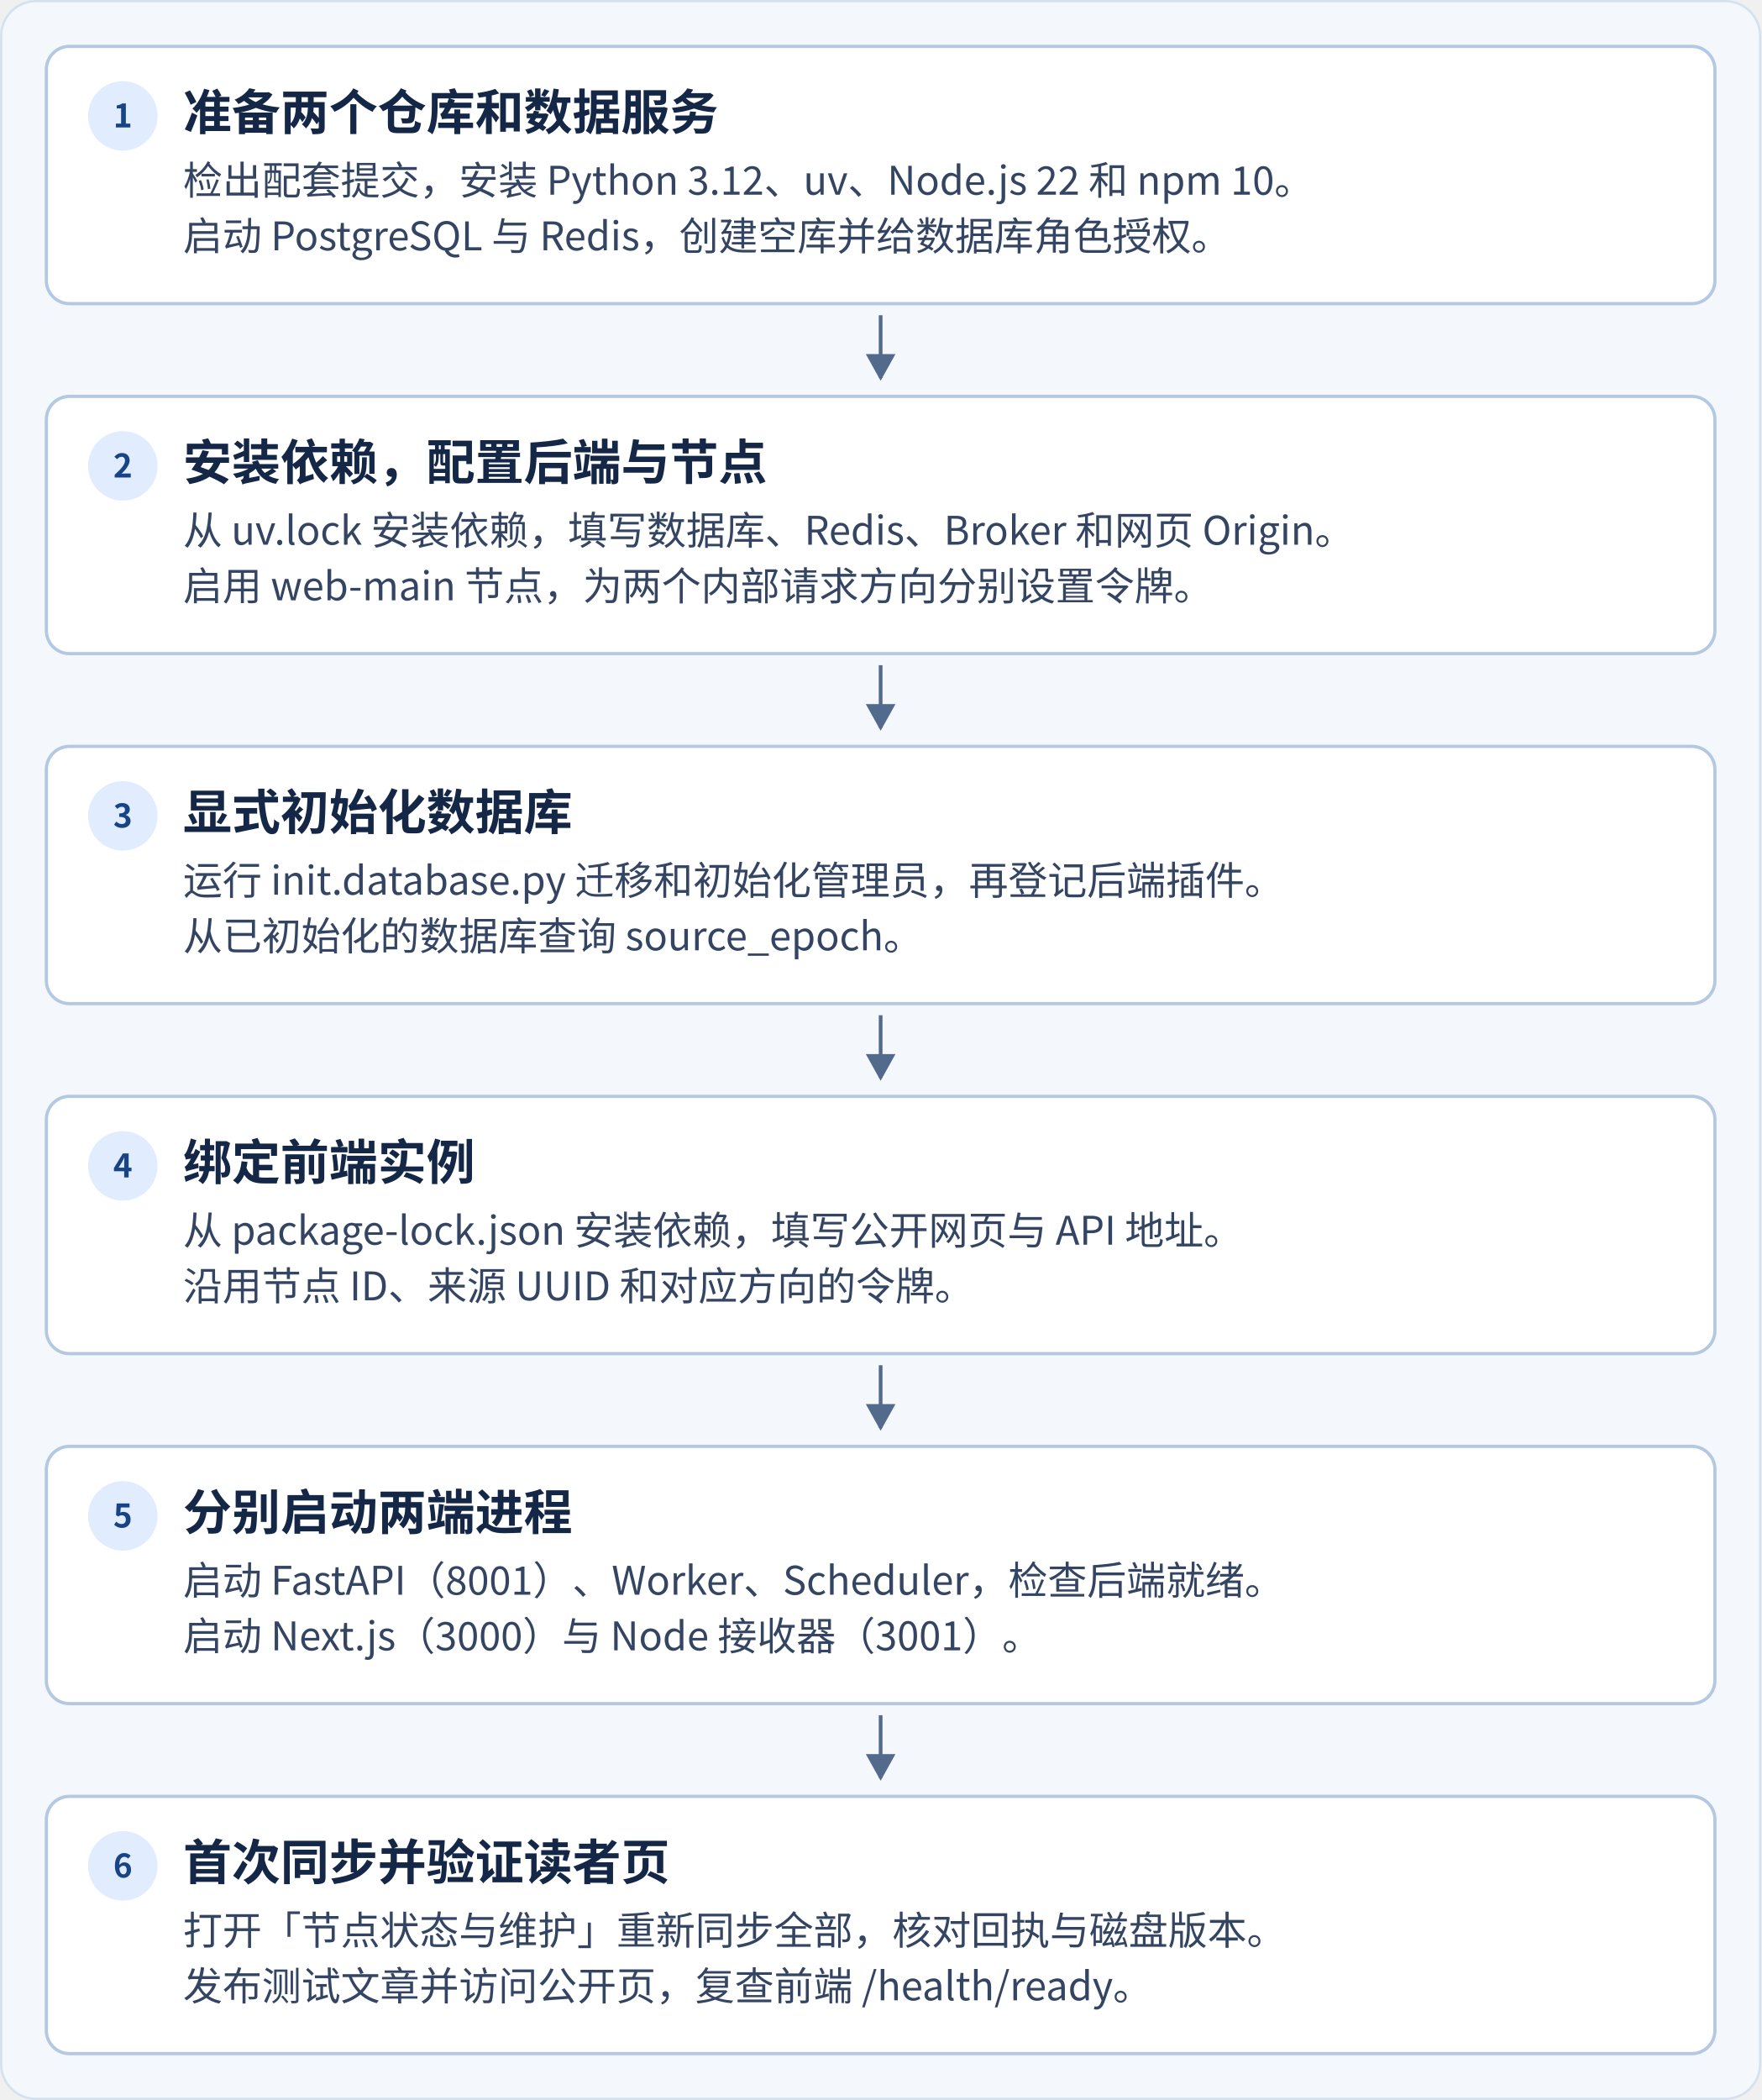
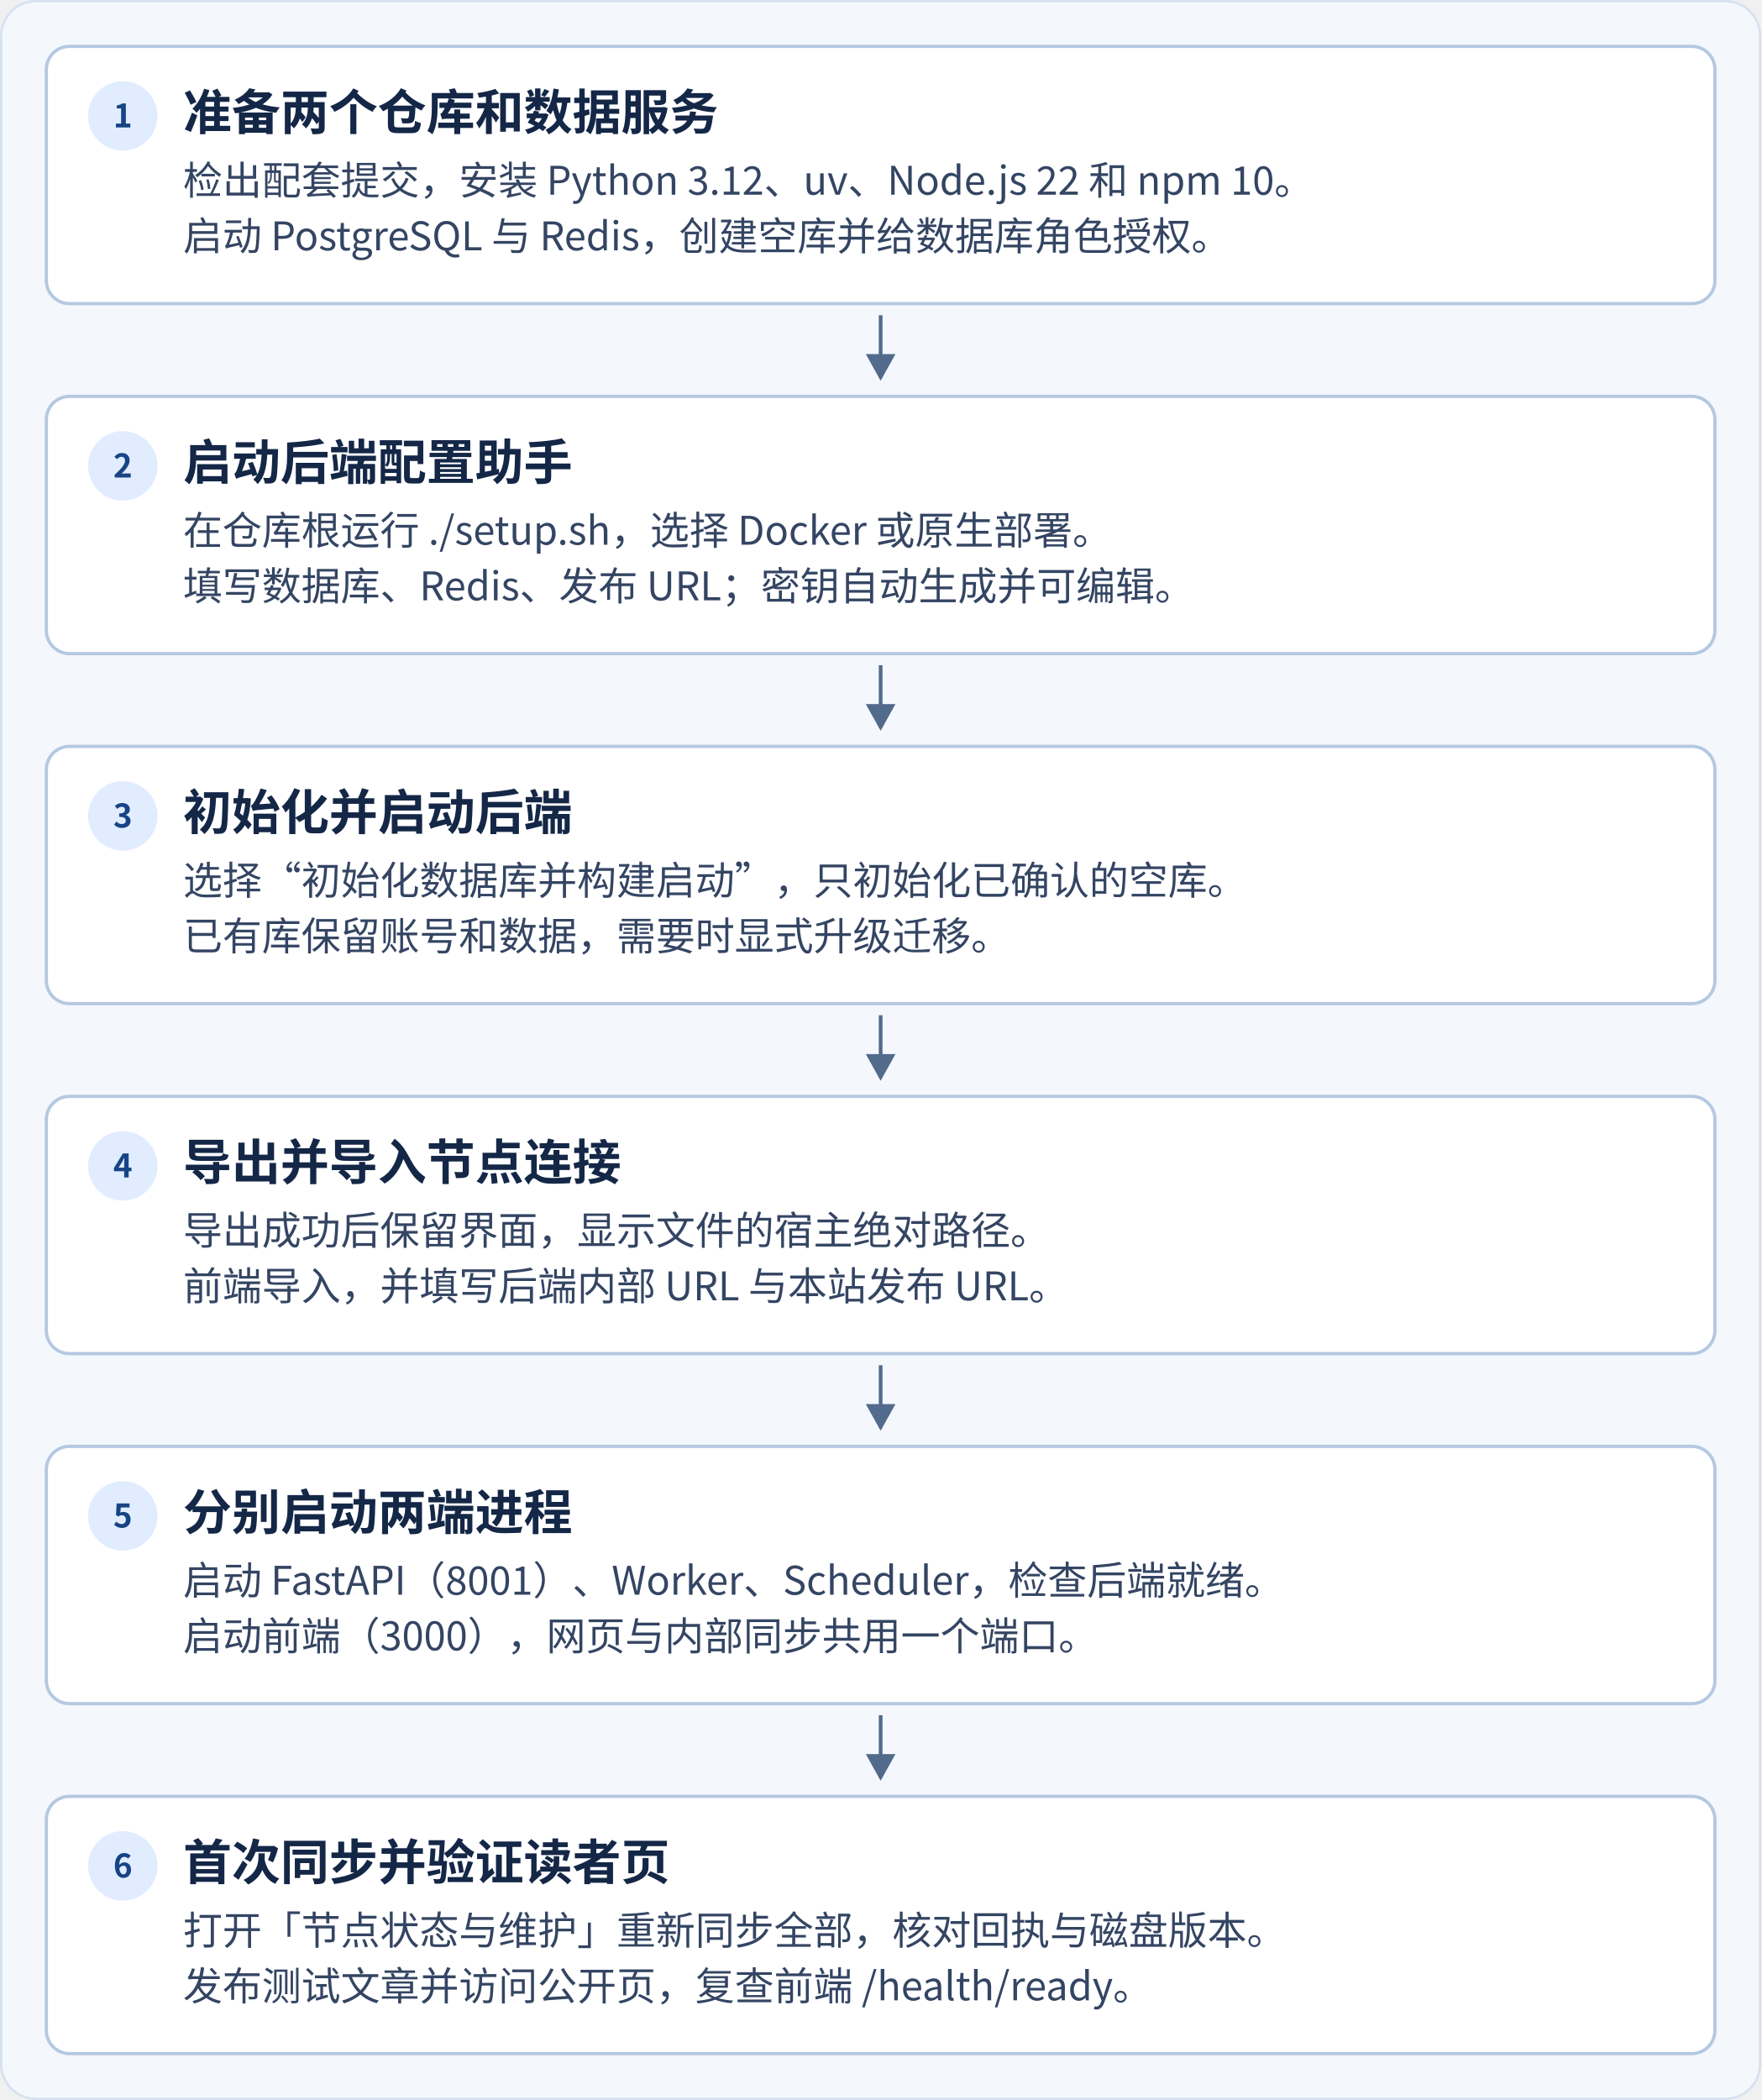
<svg xmlns="http://www.w3.org/2000/svg" viewBox="0 0 760 906" width="760" height="906">
  <defs>
    <marker id="head" viewBox="0 0 10 10" refX="8" refY="5" markerWidth="8" markerHeight="8" orient="auto">
      <path d="M 0 0 L 9 5 L 0 10 Z" fill="#526a8c" />
    </marker>
  </defs>
  <style>
    text {font-family: Noto Sans CJK SC, PingFang SC, Microsoft YaHei, sans-serif}
    .step {fill: #fff; stroke: #b4c8e1; stroke-width: 1.4}
    .branch {fill: #fff8ed; stroke: #d6b289; stroke-width: 1.4}
    .badge {fill: #e1edff}
    .number {fill: #184485; font-size: 14px; font-weight: 700}
    .title {fill: #142747; font-size: 21px; font-weight: 700}
    .detail {fill: #344563; font-size: 17px}
    .transition {fill: #365b86; font-size: 15px}
    .arrow {fill: none; stroke: #526a8c; stroke-width: 1.6}
  </style>
  <rect x="0.5" y="0.5" width="759" height="905" rx="15" fill="#f4f7fc" stroke="#d6e1f0" />
  <rect x="20" y="20" width="720" height="111" rx="10" class="step" />
  <circle cx="53" cy="50" r="15" class="badge" />
  <text x="53" y="55" class="number" text-anchor="middle">1</text>
  <text x="79" y="56" class="title" text-anchor="start">准备两个仓库和数据服务</text>
  <text x="79" y="84" class="detail" text-anchor="start">检出配套提交，安装 Python 3.12、uv、Node.js 22 和 npm 10。</text>
  <text x="79" y="108" class="detail" text-anchor="start">启动 PostgreSQL 与 Redis，创建空库并给数据库角色授权。</text>
  <path d="M 380 136 L 380 163" class="arrow" marker-end="url(#head)" />
  <rect x="20" y="171" width="720" height="111" rx="10" class="step" />
  <circle cx="53" cy="201" r="15" class="badge" />
  <text x="53" y="206" class="number" text-anchor="middle">2</text>
-   <text x="79" y="207" class="title" text-anchor="start">安装依赖，配置后端与节点</text>
-   <text x="79" y="235" class="detail" text-anchor="start">从 uv.lock 安装依赖，填写数据库、Redis、Broker 和网页 Origin。</text>
-   <text x="79" y="259" class="detail" text-anchor="start">启用 web-main 节点，为两个内部请求方向分别设置令牌。</text>
+   <text x="79" y="207" class="title" text-anchor="start">启动后端配置助手</text>
+   <text x="79" y="235" class="detail" text-anchor="start">在仓库根运行 ./setup.sh，选择 Docker 或原生部署。</text>
+   <text x="79" y="259" class="detail" text-anchor="start">填写数据库、Redis、发布 URL；密钥自动生成并可编辑。</text>
  <path d="M 380 287 L 380 314" class="arrow" marker-end="url(#head)" />
  <rect x="20" y="322" width="720" height="111" rx="10" class="step" />
  <circle cx="53" cy="352" r="15" class="badge" />
  <text x="53" y="357" class="number" text-anchor="middle">3</text>
-   <text x="79" y="358" class="title" text-anchor="start">显式初始化数据库</text>
-   <text x="79" y="386" class="detail" text-anchor="start">运行 init.database.py 迁移和初始化管理员，再登记后端插件。</text>
-   <text x="79" y="410" class="detail" text-anchor="start">从已初始化的数据库查询 source_epoch。</text>
+   <text x="79" y="358" class="title" text-anchor="start">初始化并启动后端</text>
+   <text x="79" y="386" class="detail" text-anchor="start">选择“初始化数据库并构建启动”，只初始化已确认的空库。</text>
+   <text x="79" y="410" class="detail" text-anchor="start">已有库保留账号和数据，需要时显式升级迁移。</text>
  <path d="M 380 438 L 380 465" class="arrow" marker-end="url(#head)" />
  <rect x="20" y="473" width="720" height="111" rx="10" class="step" />
  <circle cx="53" cy="503" r="15" class="badge" />
  <text x="53" y="508" class="number" text-anchor="middle">4</text>
-   <text x="79" y="509" class="title" text-anchor="start">绑定前端实例</text>
-   <text x="79" y="537" class="detail" text-anchor="start">从 package-lock.json 安装依赖，填写公开网页与 API 地址。</text>
-   <text x="79" y="561" class="detail" text-anchor="start">沿用节点 ID、来源 UUID 和对应方向的令牌。</text>
+   <text x="79" y="509" class="title" text-anchor="start">导出并导入节点连接</text>
+   <text x="79" y="537" class="detail" text-anchor="start">导出成功后保留界面，显示文件的宿主绝对路径。</text>
+   <text x="79" y="561" class="detail" text-anchor="start">前端导入，并填写后端内部 URL 与本站发布 URL。</text>
  <path d="M 380 589 L 380 616" class="arrow" marker-end="url(#head)" />
  <rect x="20" y="624" width="720" height="111" rx="10" class="step" />
  <circle cx="53" cy="654" r="15" class="badge" />
  <text x="53" y="659" class="number" text-anchor="middle">5</text>
  <text x="79" y="660" class="title" text-anchor="start">分别启动两端进程</text>
  <text x="79" y="688" class="detail" text-anchor="start">启动 FastAPI（8001）、Worker、Scheduler，检查后端就绪。</text>
-   <text x="79" y="712" class="detail" text-anchor="start">启动 Next.js（3000）与 Node 接收器（3001）。</text>
+   <text x="79" y="712" class="detail" text-anchor="start">启动前端（3000），网页与内部同步共用一个端口。</text>
  <path d="M 380 740 L 380 767" class="arrow" marker-end="url(#head)" />
  <rect x="20" y="775" width="720" height="111" rx="10" class="step" />
  <circle cx="53" cy="805" r="15" class="badge" />
  <text x="53" y="810" class="number" text-anchor="middle">6</text>
  <text x="79" y="811" class="title" text-anchor="start">首次同步并验证读者页</text>
  <text x="79" y="839" class="detail" text-anchor="start">打开「节点状态与维护」重新同步全部，核对回执与磁盘版本。</text>
  <text x="79" y="863" class="detail" text-anchor="start">发布测试文章并访问公开页，复查前端 /health/ready。</text>
</svg>
